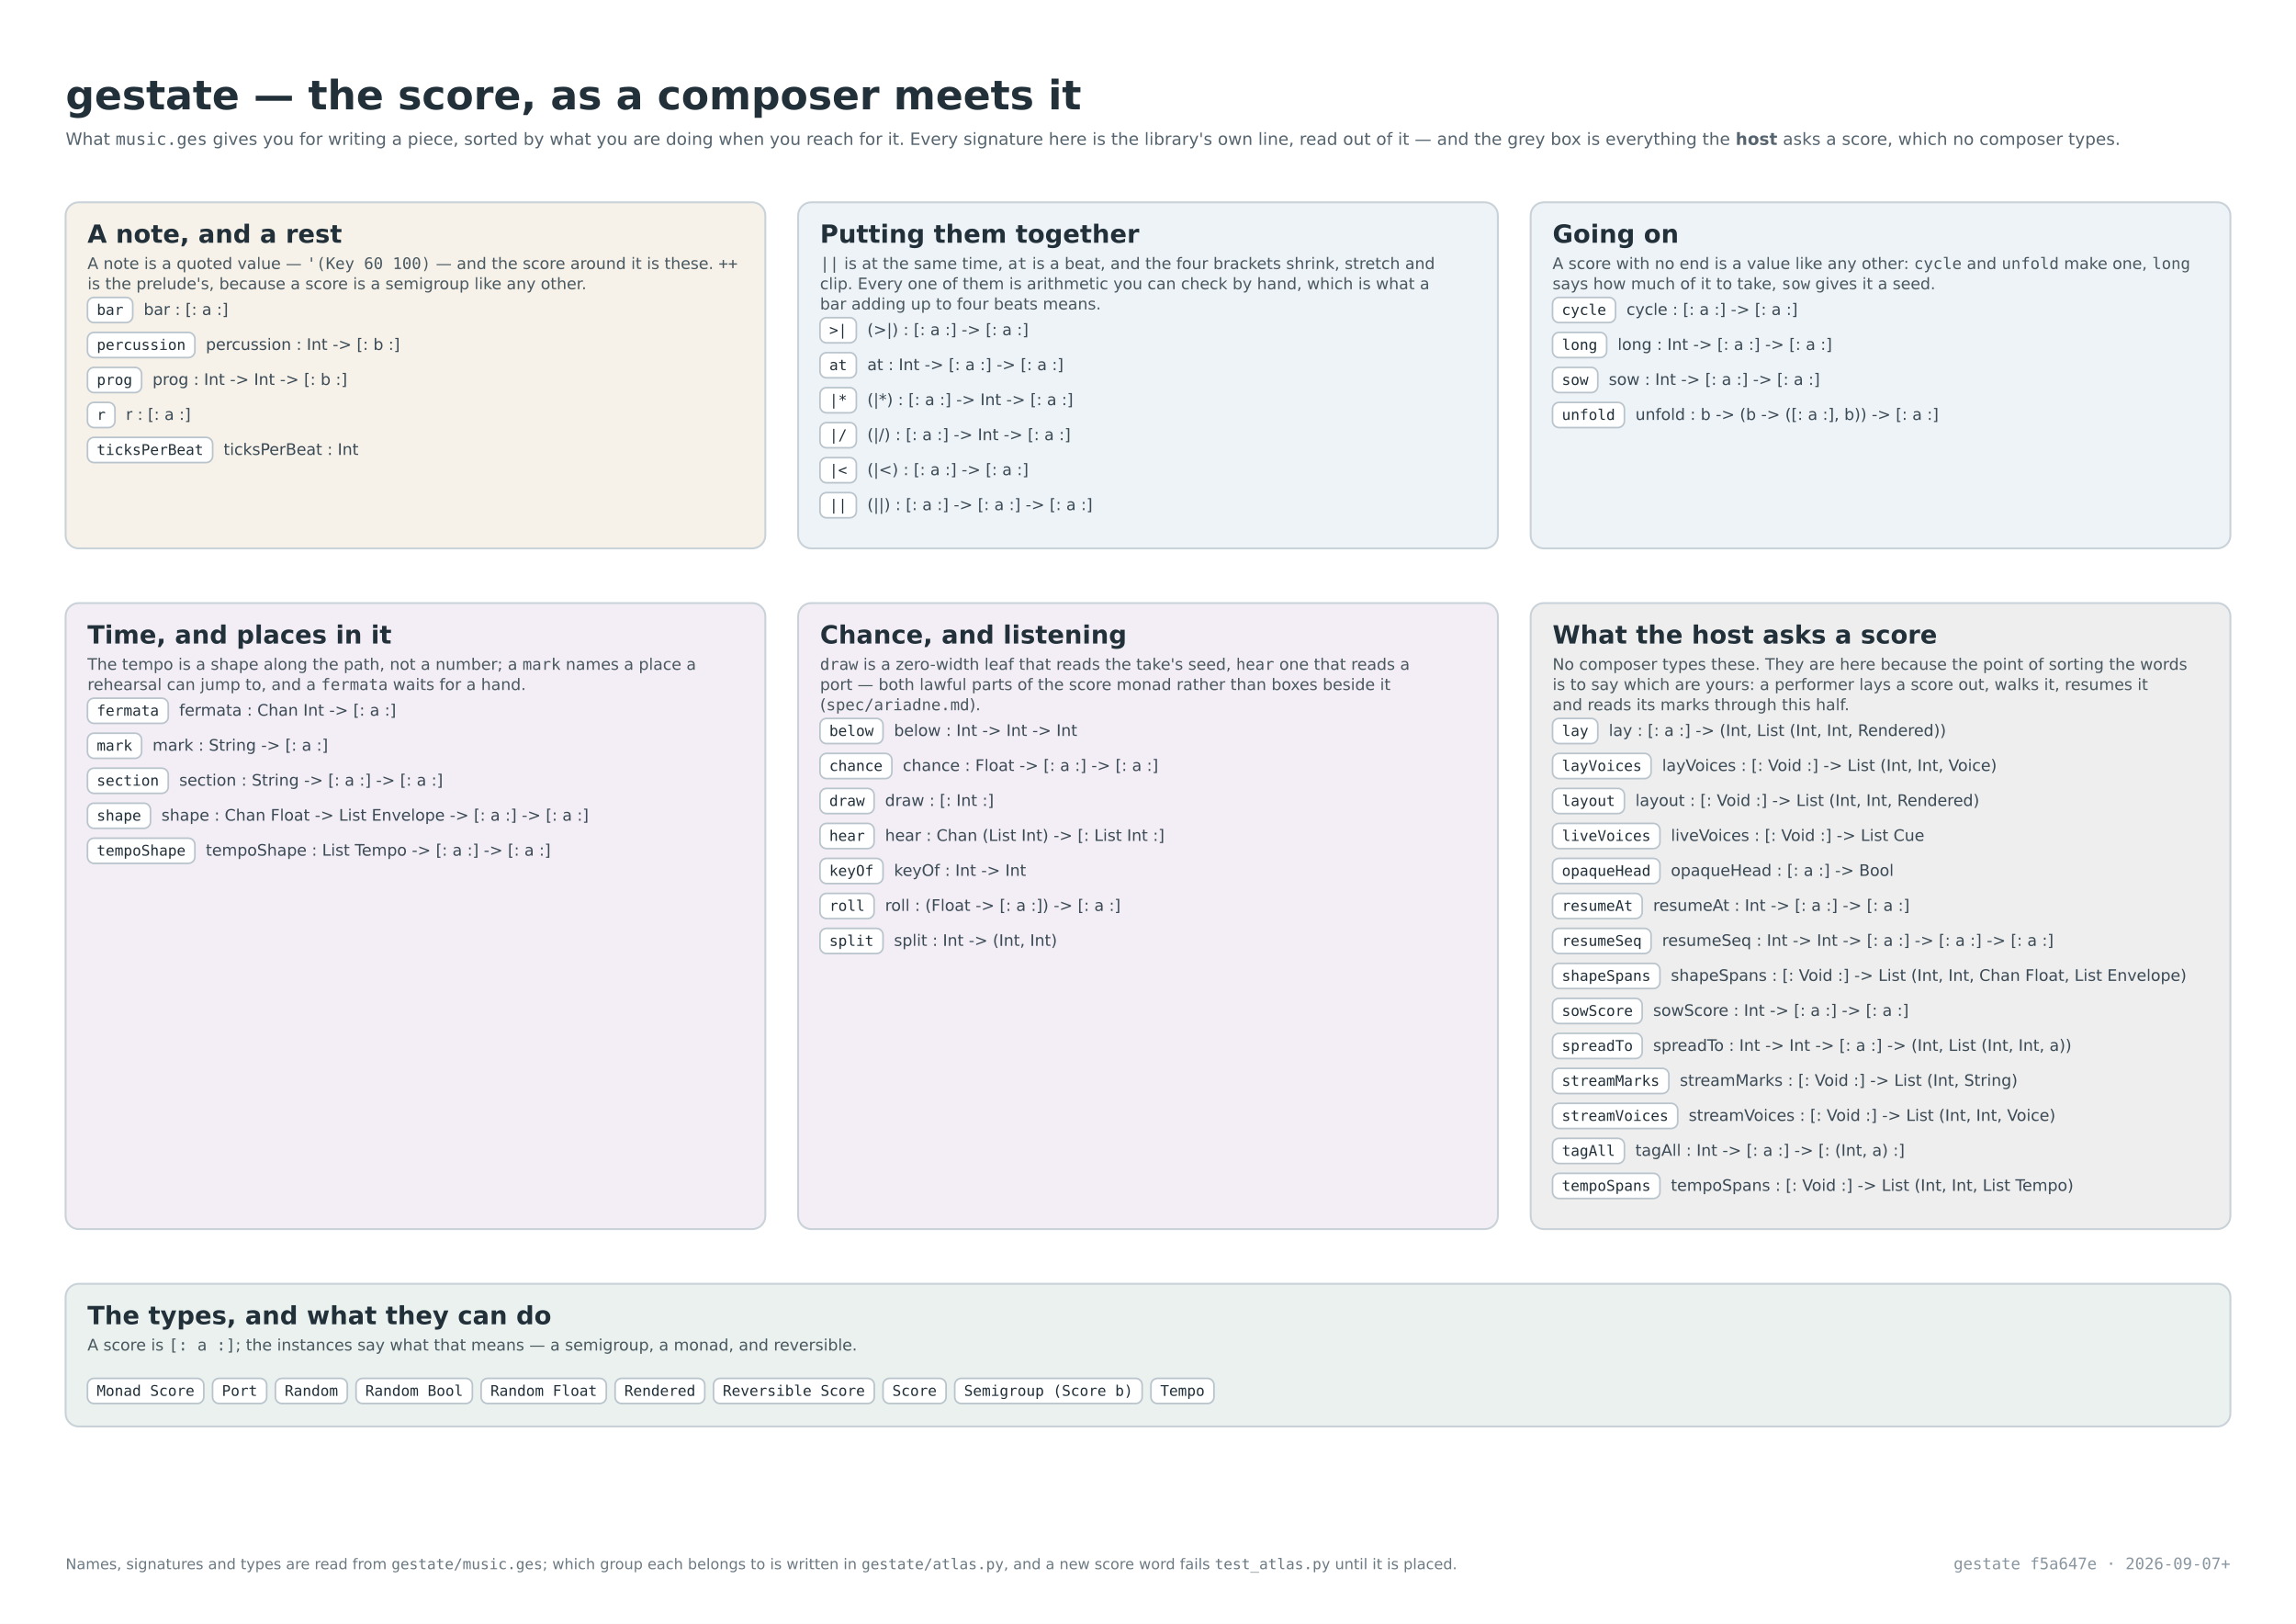
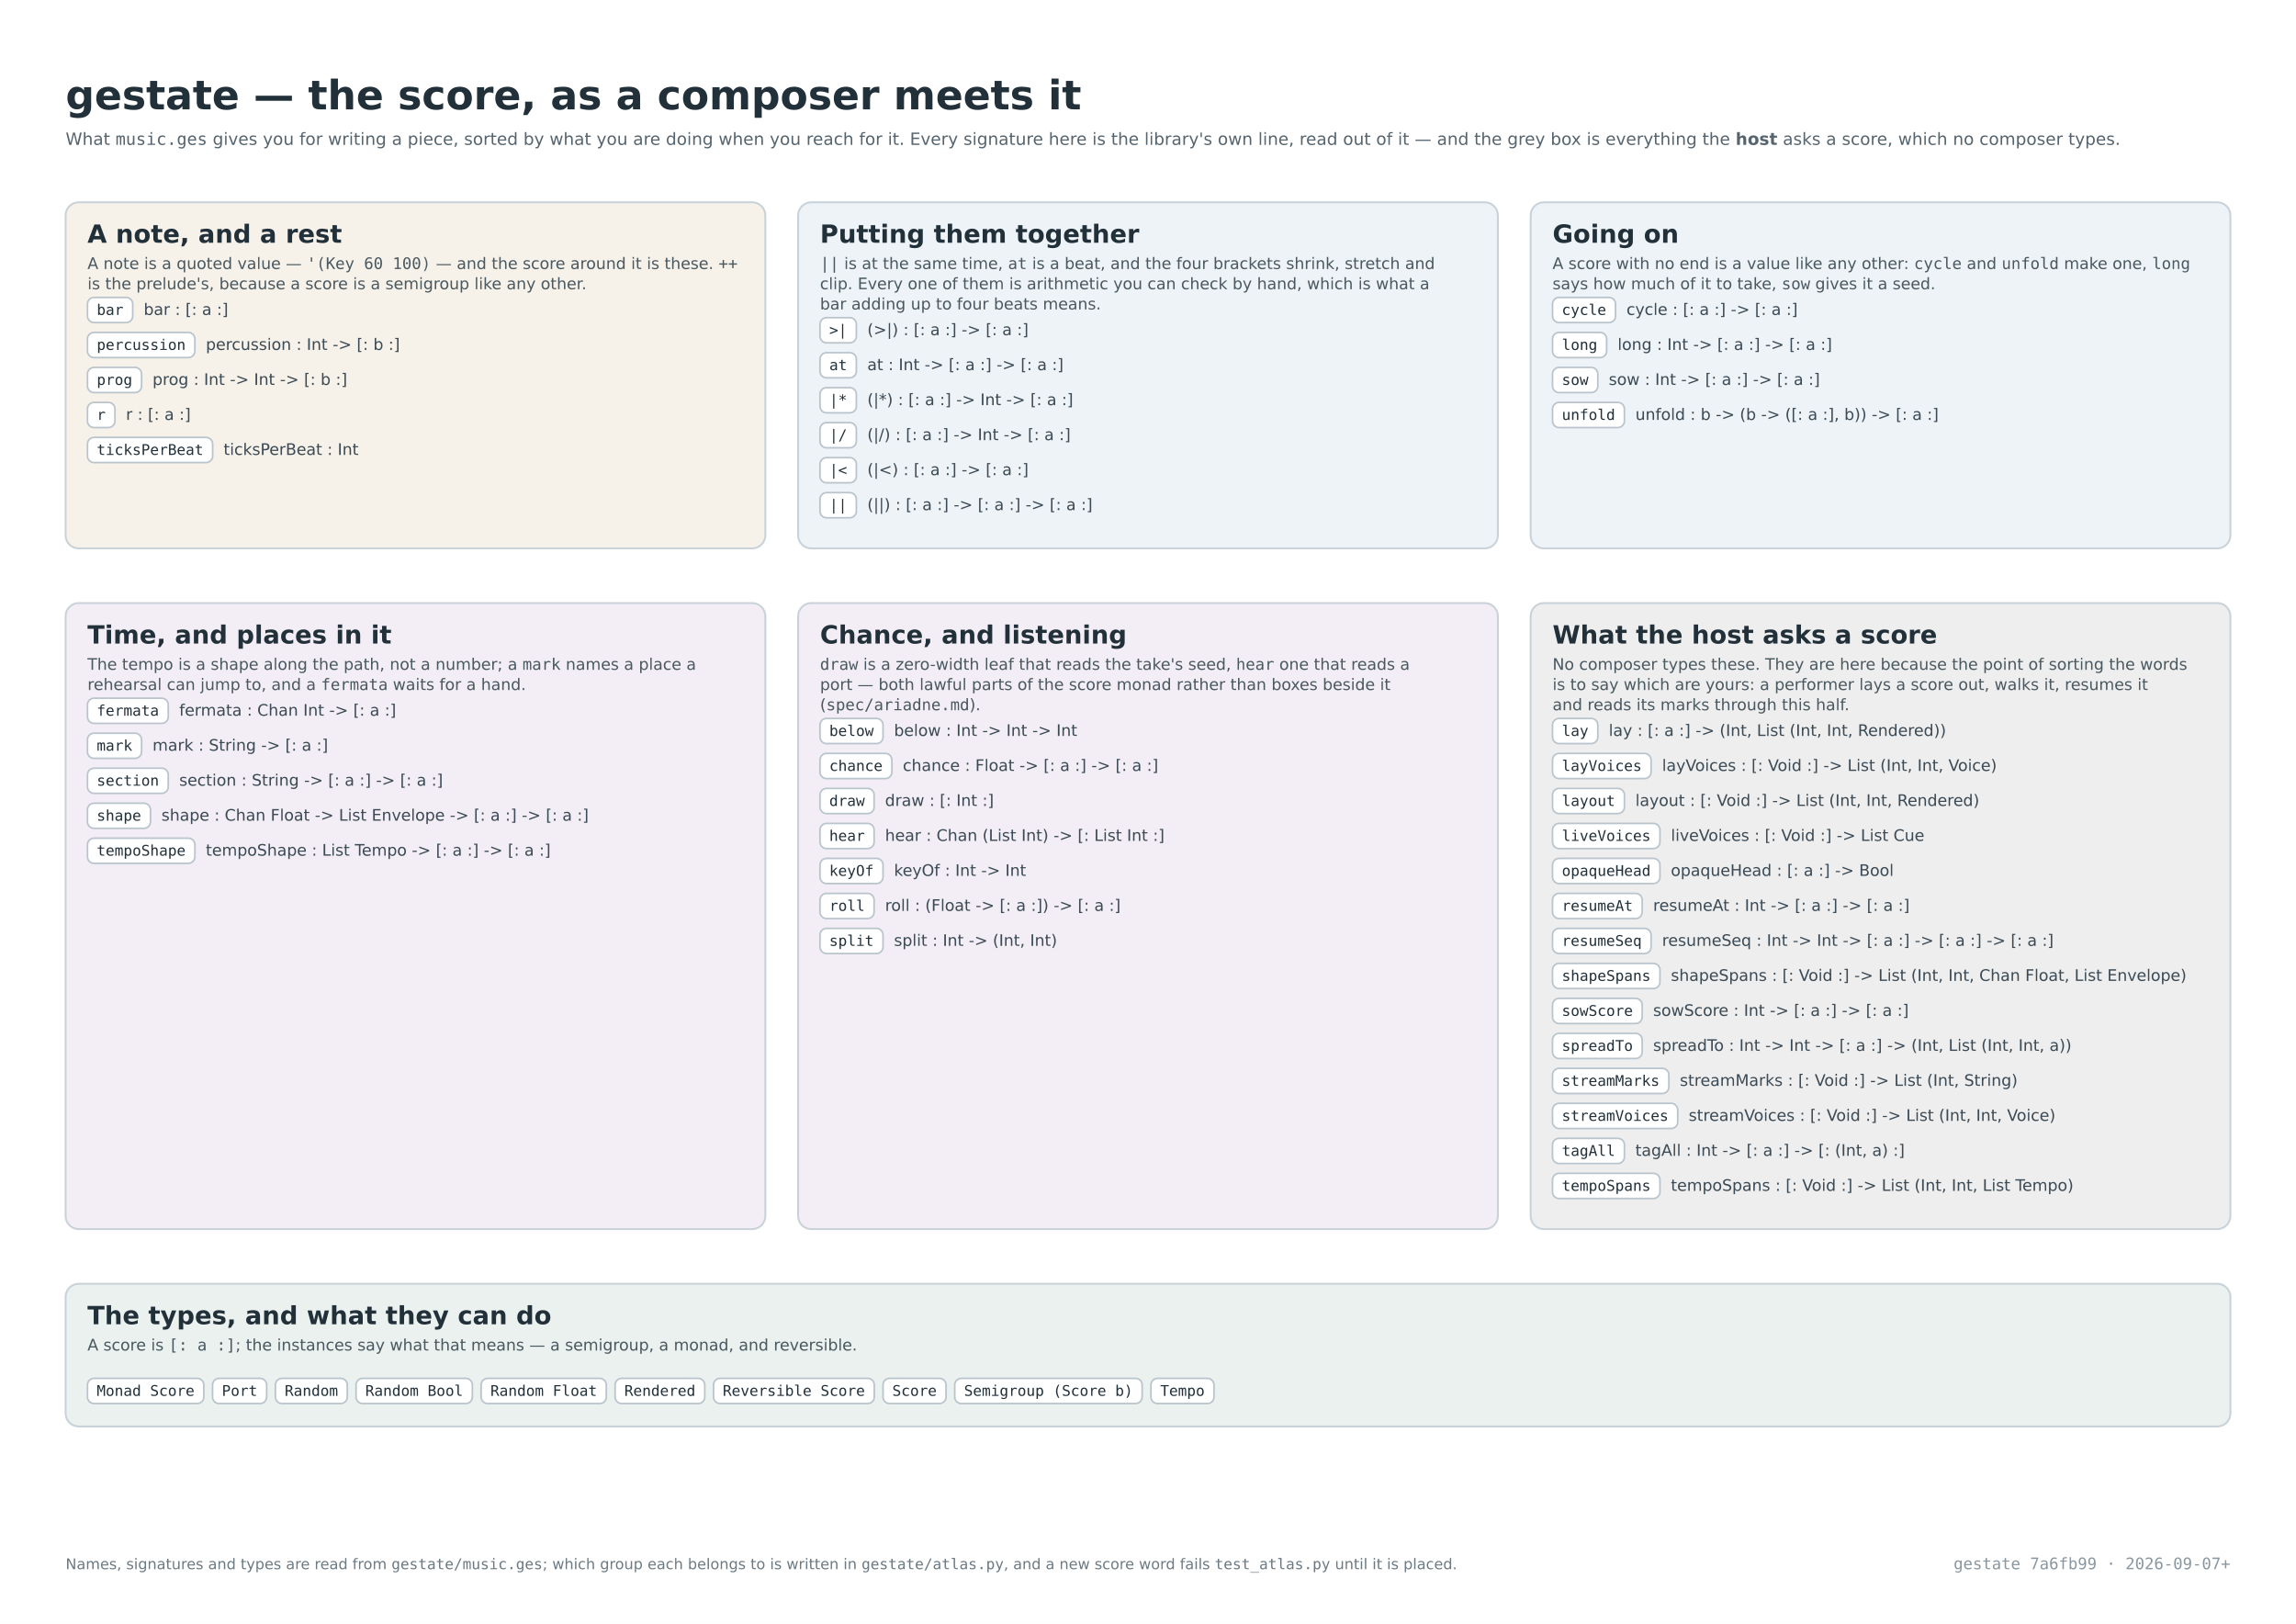
<svg xmlns="http://www.w3.org/2000/svg" width="420mm" height="297mm" viewBox="0 0 420 297">
  <defs>
    <marker id="tip" viewBox="0 0 10 10" refX="9" refY="5" markerWidth="5" markerHeight="5" orient="auto-start-reverse">
      <path d="M 0 1 L 9 5 L 0 9 z" fill="#3b4a55" />
    </marker>
  </defs>
  <style>
  text { font-family: 'DejaVu Sans', Verdana, sans-serif; fill: #22303a; }
  .mono, .chiptext { font-family: 'DejaVu Sans Mono', Consolas, monospace; }
  .title { font-size: 7.4px; font-weight: 700; }
  .subtitle { font-size: 3.1px; fill: #55646e; }
  .foot { font-size: 2.7px; fill: #6b7982; }
  .stamp { font-size: 2.9px; fill: #8a97a0; text-anchor: end; font-family: 'DejaVu Sans Mono', Consolas, monospace; }
  .lane { stroke: #c9d2d8; stroke-width: 0.35; }
  .lanetitle { font-size: 4.6px; font-weight: 700; }
  .step { font-size: 3.6px; font-weight: 700; }
  .stepnum { font-size: 3.2px; fill: #93a2ab; }
  .home { font-size: 2.6px; fill: #6b7982; text-anchor: end; }
  .refuses { font-size: 2.6px; fill: #8a5a5a; }
  .note { font-size: 2.9px; fill: #4a5860; }
  .extra { font-size: 2.9px; fill: #3b4a55; }
  .chip { fill: #ffffff; stroke: #b9c4cc; stroke-width: 0.3; }
  .chiptext { font-size: 2.7px; text-anchor: middle; }
  .edge { stroke: #3b4a55; stroke-width: 0.55; fill: none; }
  .edgetext { font-size: 2.7px; fill: #3b4a55; text-anchor: middle; }
</style>
  <rect x="0" y="0" width="420" height="297" fill="#ffffff" />
  <text class="title" x="12.00" y="20.00">gestate — the score, as a composer meets it</text>
  <text class="subtitle" x="12.00" y="26.50">What <tspan class="mono">music.ges</tspan> gives you for writing a piece, sorted by what you are doing when you reach for it. Every signature here is the library's own line, read out of it — and the grey box is everything the <tspan font-weight="700">host</tspan> asks a score, which no composer types.</text>
  <text class="foot" x="12.00" y="287.00">Names, signatures and types are read from <tspan class="mono">gestate/music.ges</tspan>; which group each belongs to is written in <tspan class="mono">gestate/atlas.py</tspan>, and a new score word fails <tspan class="mono">test_atlas.py</tspan> until it is placed.</text>
-   <text class="stamp" x="408.00" y="287.00">gestate f5a647e · 2026-09-07+</text>
+   <text class="stamp" x="408.00" y="287.00">gestate 7a6fb99 · 2026-09-07+</text>
  <rect class="lane" x="12.00" y="37.00" width="128.00" height="63.30" rx="2.4" style="fill:#f6f2ea" />
  <text class="lanetitle" x="16.00" y="44.40">A note, and a rest</text>
  <text class="note" x="16.00" y="49.20">A note is a quoted value — <tspan class="mono">'(Key 60 100)</tspan> — and the score around it is these. <tspan class="mono">++</tspan>
  </text>
  <text class="note" x="16.00" y="52.90">is the prelude's, because a score is a semigroup like any other.</text>
  <rect class="chip" x="16.00" y="54.40" width="8.28" height="4.6" rx="1.2" />
  <text class="chiptext" x="20.14" y="57.60">bar</text>
  <text class="extra" x="26.28" y="57.60">bar : [: a :]</text>
  <rect class="chip" x="16.00" y="60.80" width="19.65" height="4.6" rx="1.2" />
  <text class="chiptext" x="25.83" y="64.00">percussion</text>
  <text class="extra" x="37.65" y="64.00">percussion : Int -&gt; [: b :]</text>
  <rect class="chip" x="16.00" y="67.20" width="9.90" height="4.6" rx="1.2" />
  <text class="chiptext" x="20.95" y="70.40">prog</text>
  <text class="extra" x="27.90" y="70.40">prog : Int -&gt; Int -&gt; [: b :]</text>
  <rect class="chip" x="16.00" y="73.60" width="5.03" height="4.6" rx="1.2" />
  <text class="chiptext" x="18.51" y="76.80">r</text>
  <text class="extra" x="23.03" y="76.80">r : [: a :]</text>
  <rect class="chip" x="16.00" y="80.00" width="22.90" height="4.6" rx="1.2" />
  <text class="chiptext" x="27.45" y="83.20">ticksPerBeat</text>
  <text class="extra" x="40.90" y="83.20">ticksPerBeat : Int</text>
  <rect class="lane" x="146.00" y="37.00" width="128.00" height="63.30" rx="2.4" style="fill:#eef3f7" />
  <text class="lanetitle" x="150.00" y="44.40">Putting them together</text>
  <text class="note" x="150.00" y="49.20">
    <tspan class="mono">||</tspan> is at the same time, <tspan class="mono">at</tspan> is a beat, and the four brackets shrink, stretch and</text>
  <text class="note" x="150.00" y="52.90">clip. Every one of them is arithmetic you can check by hand, which is what a</text>
  <text class="note" x="150.00" y="56.60">bar adding up to four beats means.</text>
  <rect class="chip" x="150.00" y="58.10" width="6.65" height="4.6" rx="1.2" />
  <text class="chiptext" x="153.33" y="61.30">&gt;|</text>
  <text class="extra" x="158.65" y="61.30">(&gt;|) : [: a :] -&gt; [: a :]</text>
  <rect class="chip" x="150.00" y="64.50" width="6.65" height="4.6" rx="1.2" />
  <text class="chiptext" x="153.33" y="67.70">at</text>
  <text class="extra" x="158.65" y="67.70">at : Int -&gt; [: a :] -&gt; [: a :]</text>
  <rect class="chip" x="150.00" y="70.90" width="6.65" height="4.6" rx="1.2" />
  <text class="chiptext" x="153.33" y="74.10">|*</text>
  <text class="extra" x="158.65" y="74.10">(|*) : [: a :] -&gt; Int -&gt; [: a :]</text>
  <rect class="chip" x="150.00" y="77.30" width="6.65" height="4.6" rx="1.2" />
  <text class="chiptext" x="153.33" y="80.50">|/</text>
  <text class="extra" x="158.65" y="80.50">(|/) : [: a :] -&gt; Int -&gt; [: a :]</text>
  <rect class="chip" x="150.00" y="83.70" width="6.65" height="4.6" rx="1.2" />
  <text class="chiptext" x="153.33" y="86.90">|&lt;</text>
  <text class="extra" x="158.65" y="86.90">(|&lt;) : [: a :] -&gt; [: a :]</text>
  <rect class="chip" x="150.00" y="90.10" width="6.65" height="4.6" rx="1.2" />
  <text class="chiptext" x="153.33" y="93.30">||</text>
  <text class="extra" x="158.65" y="93.30">(||) : [: a :] -&gt; [: a :] -&gt; [: a :]</text>
  <rect class="lane" x="280.00" y="37.00" width="128.00" height="63.30" rx="2.4" style="fill:#eef3f7" />
  <text class="lanetitle" x="284.00" y="44.40">Going on</text>
  <text class="note" x="284.00" y="49.20">A score with no end is a value like any other: <tspan class="mono">cycle</tspan> and <tspan class="mono">unfold</tspan> make one, <tspan class="mono">long</tspan>
  </text>
  <text class="note" x="284.00" y="52.90">says how much of it to take, <tspan class="mono">sow</tspan> gives it a seed.</text>
  <rect class="chip" x="284.00" y="54.40" width="11.53" height="4.6" rx="1.2" />
  <text class="chiptext" x="289.76" y="57.60">cycle</text>
  <text class="extra" x="297.53" y="57.60">cycle : [: a :] -&gt; [: a :]</text>
  <rect class="chip" x="284.00" y="60.80" width="9.90" height="4.6" rx="1.2" />
  <text class="chiptext" x="288.95" y="64.00">long</text>
  <text class="extra" x="295.90" y="64.00">long : Int -&gt; [: a :] -&gt; [: a :]</text>
  <rect class="chip" x="284.00" y="67.20" width="8.28" height="4.6" rx="1.2" />
  <text class="chiptext" x="288.14" y="70.40">sow</text>
  <text class="extra" x="294.28" y="70.40">sow : Int -&gt; [: a :] -&gt; [: a :]</text>
  <rect class="chip" x="284.00" y="73.60" width="13.15" height="4.6" rx="1.2" />
  <text class="chiptext" x="290.58" y="76.80">unfold</text>
  <text class="extra" x="299.15" y="76.80">unfold : b -&gt; (b -&gt; ([: a :], b)) -&gt; [: a :]</text>
  <rect class="lane" x="12.00" y="110.30" width="128.00" height="114.50" rx="2.4" style="fill:#f3eef5" />
  <text class="lanetitle" x="16.00" y="117.70">Time, and places in it</text>
  <text class="note" x="16.00" y="122.50">The tempo is a shape along the path, not a number; a <tspan class="mono">mark</tspan> names a place a</text>
  <text class="note" x="16.00" y="126.20">rehearsal can jump to, and a <tspan class="mono">fermata</tspan> waits for a hand.</text>
  <rect class="chip" x="16.00" y="127.70" width="14.78" height="4.6" rx="1.2" />
  <text class="chiptext" x="23.39" y="130.90">fermata</text>
  <text class="extra" x="32.78" y="130.90">fermata : Chan Int -&gt; [: a :]</text>
  <rect class="chip" x="16.00" y="134.10" width="9.90" height="4.6" rx="1.2" />
  <text class="chiptext" x="20.95" y="137.30">mark</text>
  <text class="extra" x="27.90" y="137.30">mark : String -&gt; [: a :]</text>
  <rect class="chip" x="16.00" y="140.50" width="14.78" height="4.6" rx="1.2" />
  <text class="chiptext" x="23.39" y="143.70">section</text>
  <text class="extra" x="32.78" y="143.70">section : String -&gt; [: a :] -&gt; [: a :]</text>
  <rect class="chip" x="16.00" y="146.90" width="11.53" height="4.6" rx="1.2" />
  <text class="chiptext" x="21.76" y="150.10">shape</text>
  <text class="extra" x="29.53" y="150.10">shape : Chan Float -&gt; List Envelope -&gt; [: a :] -&gt; [: a :]</text>
  <rect class="chip" x="16.00" y="153.30" width="19.65" height="4.6" rx="1.2" />
  <text class="chiptext" x="25.83" y="156.50">tempoShape</text>
  <text class="extra" x="37.65" y="156.50">tempoShape : List Tempo -&gt; [: a :] -&gt; [: a :]</text>
  <rect class="lane" x="146.00" y="110.30" width="128.00" height="114.50" rx="2.4" style="fill:#f3eef5" />
  <text class="lanetitle" x="150.00" y="117.70">Chance, and listening</text>
  <text class="note" x="150.00" y="122.50">
    <tspan class="mono">draw</tspan> is a zero-width leaf that reads the take's seed, <tspan class="mono">hear</tspan> one that reads a</text>
  <text class="note" x="150.00" y="126.20">port — both lawful parts of the score monad rather than boxes beside it</text>
  <text class="note" x="150.00" y="129.90">(<tspan class="mono">spec/ariadne.md</tspan>).</text>
  <rect class="chip" x="150.00" y="131.40" width="11.53" height="4.6" rx="1.2" />
  <text class="chiptext" x="155.76" y="134.60">below</text>
  <text class="extra" x="163.53" y="134.60">below : Int -&gt; Int -&gt; Int</text>
  <rect class="chip" x="150.00" y="137.80" width="13.15" height="4.6" rx="1.2" />
  <text class="chiptext" x="156.58" y="141.00">chance</text>
  <text class="extra" x="165.15" y="141.00">chance : Float -&gt; [: a :] -&gt; [: a :]</text>
  <rect class="chip" x="150.00" y="144.20" width="9.90" height="4.6" rx="1.2" />
  <text class="chiptext" x="154.95" y="147.40">draw</text>
  <text class="extra" x="161.90" y="147.40">draw : [: Int :]</text>
  <rect class="chip" x="150.00" y="150.60" width="9.90" height="4.6" rx="1.2" />
  <text class="chiptext" x="154.95" y="153.80">hear</text>
  <text class="extra" x="161.90" y="153.80">hear : Chan (List Int) -&gt; [: List Int :]</text>
  <rect class="chip" x="150.00" y="157.00" width="11.53" height="4.6" rx="1.2" />
  <text class="chiptext" x="155.76" y="160.20">keyOf</text>
  <text class="extra" x="163.53" y="160.20">keyOf : Int -&gt; Int</text>
  <rect class="chip" x="150.00" y="163.40" width="9.90" height="4.6" rx="1.2" />
  <text class="chiptext" x="154.95" y="166.60">roll</text>
  <text class="extra" x="161.90" y="166.60">roll : (Float -&gt; [: a :]) -&gt; [: a :]</text>
  <rect class="chip" x="150.00" y="169.80" width="11.53" height="4.6" rx="1.2" />
  <text class="chiptext" x="155.76" y="173.00">split</text>
  <text class="extra" x="163.53" y="173.00">split : Int -&gt; (Int, Int)</text>
  <rect class="lane" x="280.00" y="110.30" width="128.00" height="114.50" rx="2.4" style="fill:#eeeeee" />
  <text class="lanetitle" x="284.00" y="117.70">What the host asks a score</text>
  <text class="note" x="284.00" y="122.50">No composer types these. They are here because the point of sorting the words</text>
  <text class="note" x="284.00" y="126.20">is to say which are yours: a performer lays a score out, walks it, resumes it</text>
  <text class="note" x="284.00" y="129.90">and reads its marks through this half.</text>
  <rect class="chip" x="284.00" y="131.40" width="8.28" height="4.6" rx="1.2" />
  <text class="chiptext" x="288.14" y="134.60">lay</text>
  <text class="extra" x="294.28" y="134.60">lay : [: a :] -&gt; (Int, List (Int, Int, Rendered))</text>
  <rect class="chip" x="284.00" y="137.80" width="18.03" height="4.6" rx="1.2" />
  <text class="chiptext" x="293.01" y="141.00">layVoices</text>
  <text class="extra" x="304.03" y="141.00">layVoices : [: Void :] -&gt; List (Int, Int, Voice)</text>
  <rect class="chip" x="284.00" y="144.20" width="13.15" height="4.6" rx="1.2" />
  <text class="chiptext" x="290.58" y="147.40">layout</text>
  <text class="extra" x="299.15" y="147.40">layout : [: Void :] -&gt; List (Int, Int, Rendered)</text>
  <rect class="chip" x="284.00" y="150.60" width="19.65" height="4.6" rx="1.2" />
  <text class="chiptext" x="293.83" y="153.80">liveVoices</text>
  <text class="extra" x="305.65" y="153.80">liveVoices : [: Void :] -&gt; List Cue</text>
  <rect class="chip" x="284.00" y="157.00" width="19.65" height="4.6" rx="1.2" />
  <text class="chiptext" x="293.83" y="160.20">opaqueHead</text>
  <text class="extra" x="305.65" y="160.20">opaqueHead : [: a :] -&gt; Bool</text>
  <rect class="chip" x="284.00" y="163.40" width="16.40" height="4.6" rx="1.2" />
  <text class="chiptext" x="292.20" y="166.60">resumeAt</text>
  <text class="extra" x="302.40" y="166.60">resumeAt : Int -&gt; [: a :] -&gt; [: a :]</text>
  <rect class="chip" x="284.00" y="169.80" width="18.03" height="4.6" rx="1.2" />
  <text class="chiptext" x="293.01" y="173.00">resumeSeq</text>
  <text class="extra" x="304.03" y="173.00">resumeSeq : Int -&gt; Int -&gt; [: a :] -&gt; [: a :] -&gt; [: a :]</text>
  <rect class="chip" x="284.00" y="176.20" width="19.65" height="4.6" rx="1.2" />
  <text class="chiptext" x="293.83" y="179.40">shapeSpans</text>
  <text class="extra" x="305.65" y="179.40">shapeSpans : [: Void :] -&gt; List (Int, Int, Chan Float, List Envelope)</text>
  <rect class="chip" x="284.00" y="182.60" width="16.40" height="4.6" rx="1.2" />
  <text class="chiptext" x="292.20" y="185.80">sowScore</text>
  <text class="extra" x="302.40" y="185.80">sowScore : Int -&gt; [: a :] -&gt; [: a :]</text>
  <rect class="chip" x="284.00" y="189.00" width="16.40" height="4.6" rx="1.2" />
  <text class="chiptext" x="292.20" y="192.20">spreadTo</text>
  <text class="extra" x="302.40" y="192.20">spreadTo : Int -&gt; Int -&gt; [: a :] -&gt; (Int, List (Int, Int, a))</text>
  <rect class="chip" x="284.00" y="195.40" width="21.28" height="4.6" rx="1.2" />
  <text class="chiptext" x="294.64" y="198.60">streamMarks</text>
  <text class="extra" x="307.28" y="198.60">streamMarks : [: Void :] -&gt; List (Int, String)</text>
  <rect class="chip" x="284.00" y="201.80" width="22.90" height="4.6" rx="1.2" />
  <text class="chiptext" x="295.45" y="205.00">streamVoices</text>
  <text class="extra" x="308.90" y="205.00">streamVoices : [: Void :] -&gt; List (Int, Int, Voice)</text>
  <rect class="chip" x="284.00" y="208.20" width="13.15" height="4.6" rx="1.2" />
  <text class="chiptext" x="290.58" y="211.40">tagAll</text>
  <text class="extra" x="299.15" y="211.40">tagAll : Int -&gt; [: a :] -&gt; [: (Int, a) :]</text>
  <rect class="chip" x="284.00" y="214.60" width="19.65" height="4.6" rx="1.2" />
  <text class="chiptext" x="293.83" y="217.80">tempoSpans</text>
  <text class="extra" x="305.65" y="217.80">tempoSpans : [: Void :] -&gt; List (Int, Int, List Tempo)</text>
  <rect class="lane" x="12.00" y="234.80" width="396.00" height="26.10" rx="2.4" style="fill:#eaf1ee" />
  <text class="lanetitle" x="16.00" y="242.20">The types, and what they can do</text>
  <text class="note" x="16.00" y="247.00">A score is <tspan class="mono">[: a :]</tspan>; the instances say what that means — a semigroup, a monad, and reversible.</text>
  <rect class="chip" x="16.00" y="252.10" width="21.28" height="4.6" rx="1.2" />
  <text class="chiptext" x="26.64" y="255.30">Monad Score</text>
  <rect class="chip" x="38.88" y="252.10" width="9.90" height="4.6" rx="1.2" />
  <text class="chiptext" x="43.83" y="255.30">Port</text>
  <rect class="chip" x="50.38" y="252.10" width="13.15" height="4.6" rx="1.2" />
  <text class="chiptext" x="56.96" y="255.30">Random</text>
  <rect class="chip" x="65.13" y="252.10" width="21.28" height="4.6" rx="1.2" />
  <text class="chiptext" x="75.77" y="255.30">Random Bool</text>
  <rect class="chip" x="88.01" y="252.10" width="22.90" height="4.6" rx="1.2" />
  <text class="chiptext" x="99.47" y="255.30">Random Float</text>
  <rect class="chip" x="112.52" y="252.10" width="16.40" height="4.6" rx="1.2" />
  <text class="chiptext" x="120.72" y="255.30">Rendered</text>
  <rect class="chip" x="130.52" y="252.10" width="29.41" height="4.6" rx="1.2" />
  <text class="chiptext" x="145.22" y="255.30">Reversible Score</text>
  <rect class="chip" x="161.53" y="252.10" width="11.53" height="4.6" rx="1.2" />
  <text class="chiptext" x="167.29" y="255.30">Score</text>
  <rect class="chip" x="174.65" y="252.10" width="34.28" height="4.6" rx="1.2" />
  <text class="chiptext" x="191.80" y="255.30">Semigroup (Score b)</text>
  <rect class="chip" x="210.54" y="252.10" width="11.53" height="4.6" rx="1.2" />
  <text class="chiptext" x="216.30" y="255.30">Tempo</text>
</svg>
